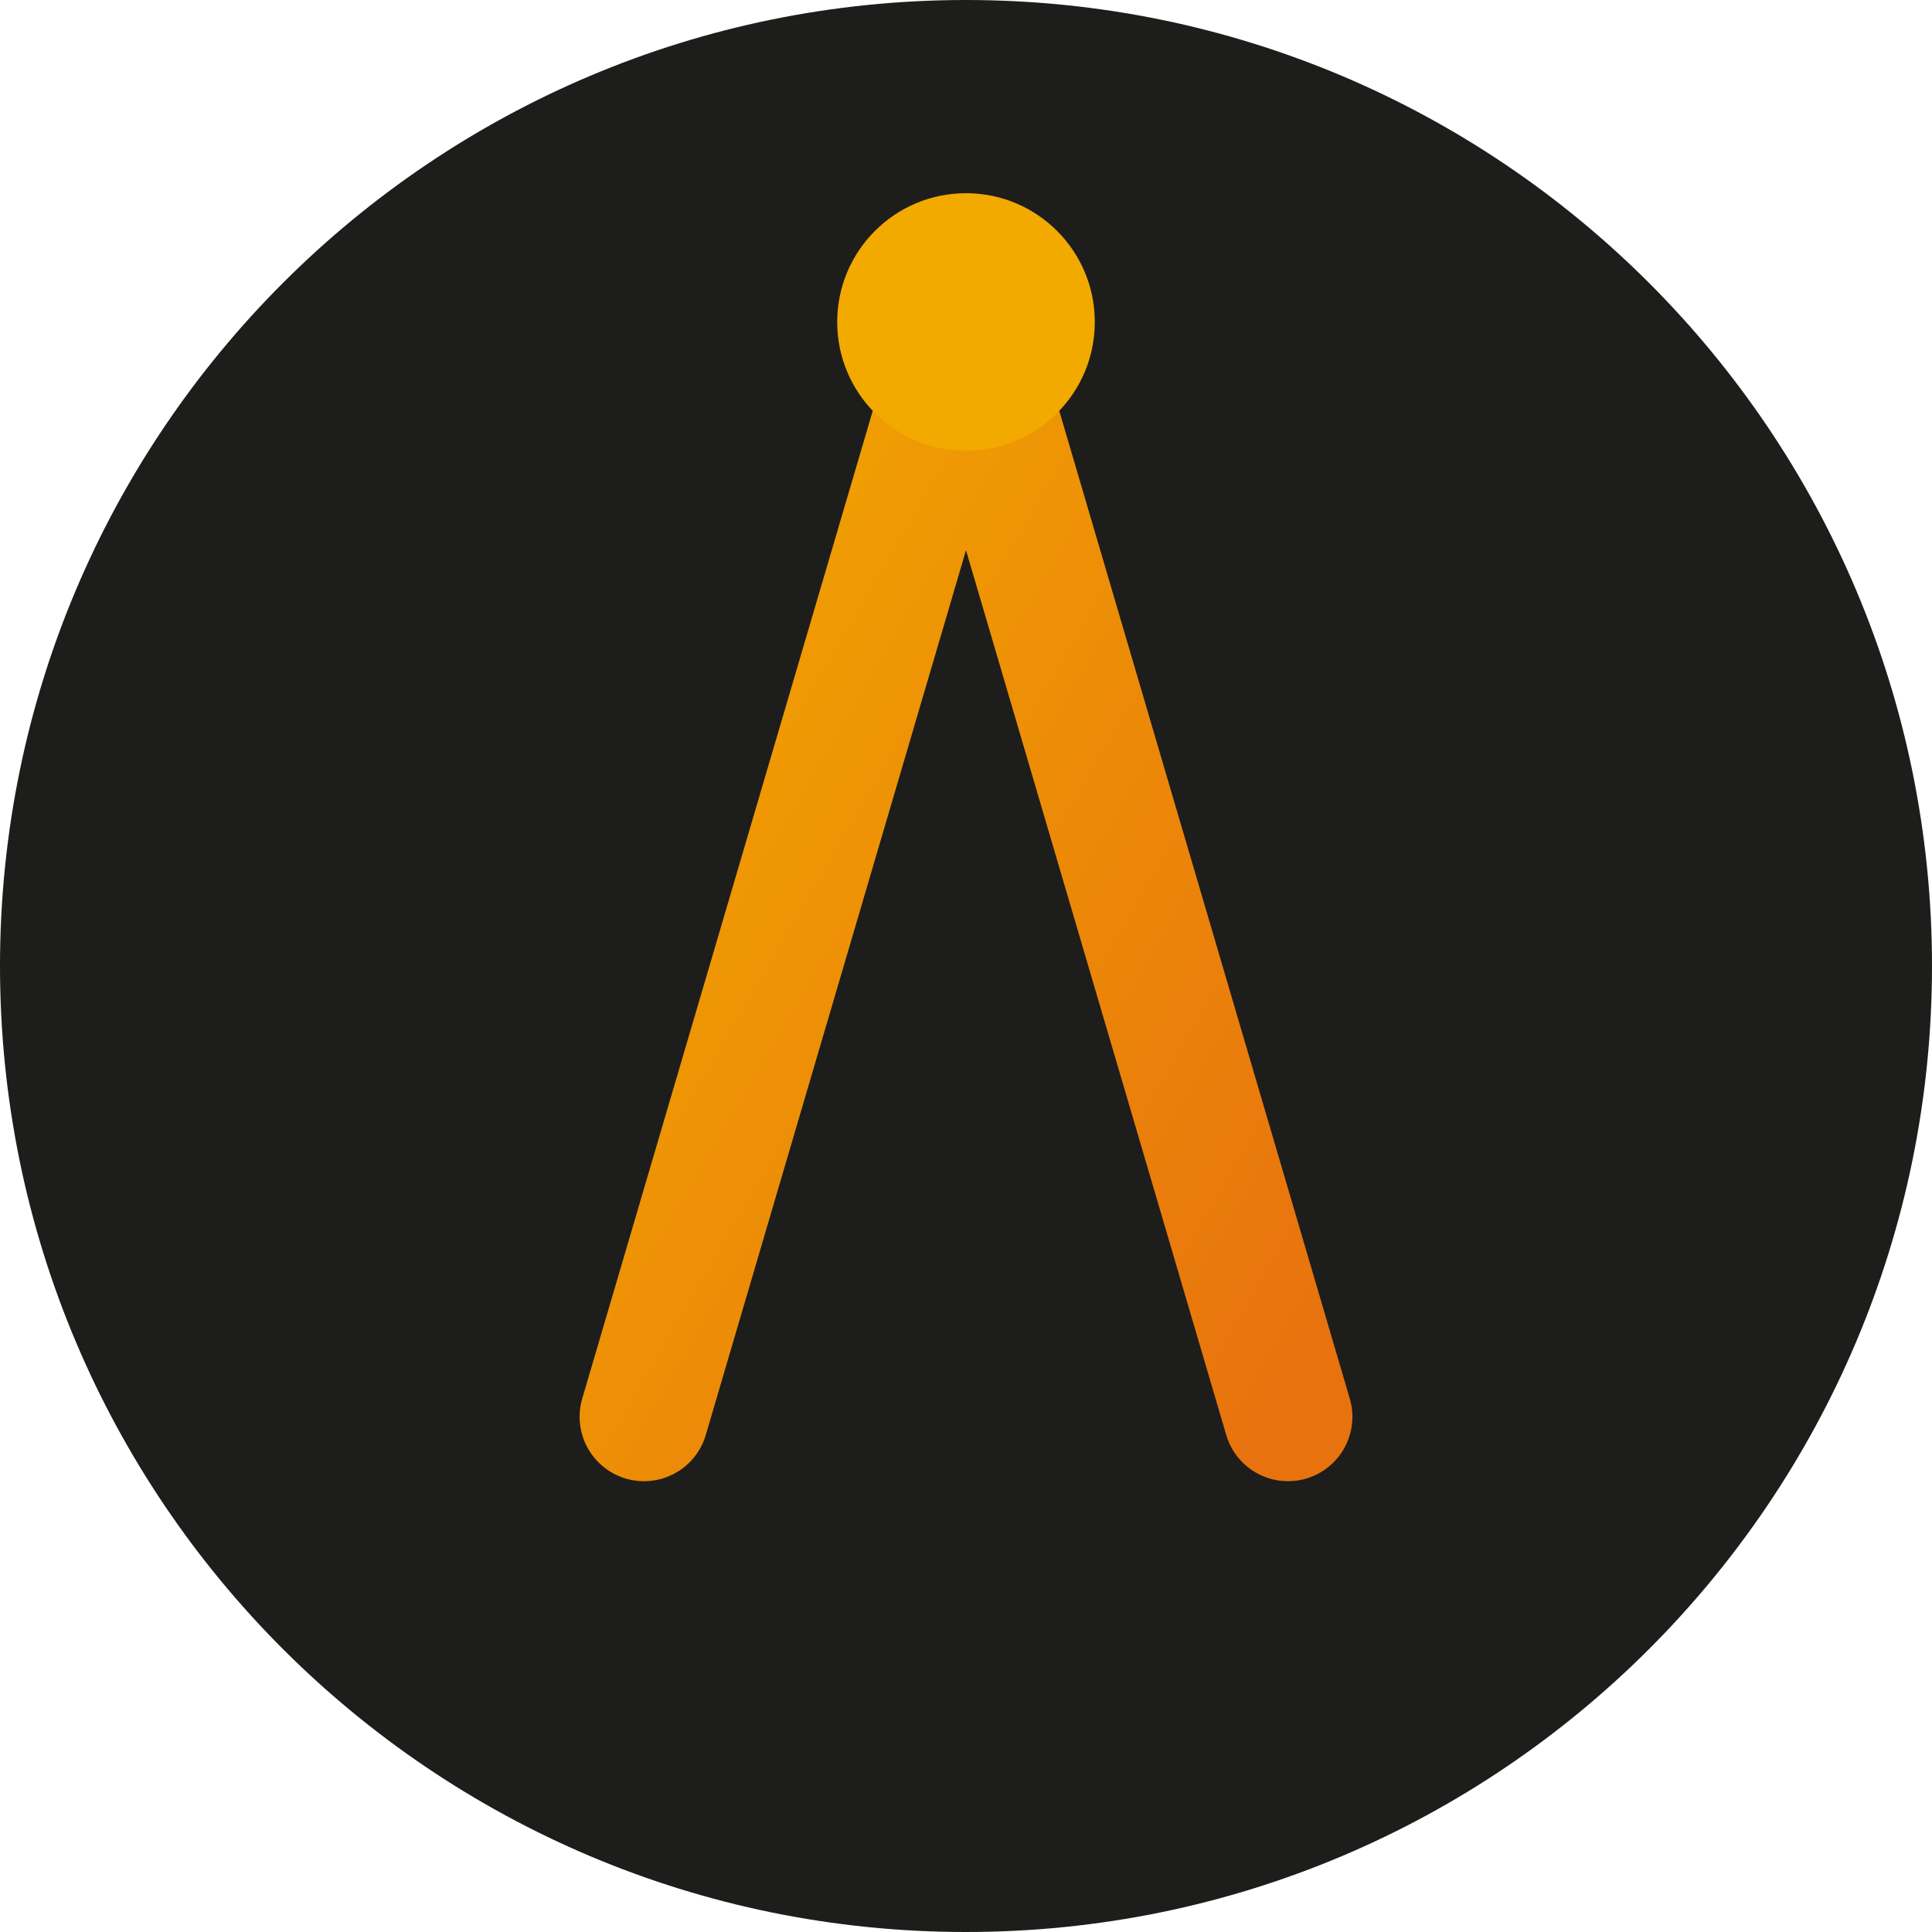
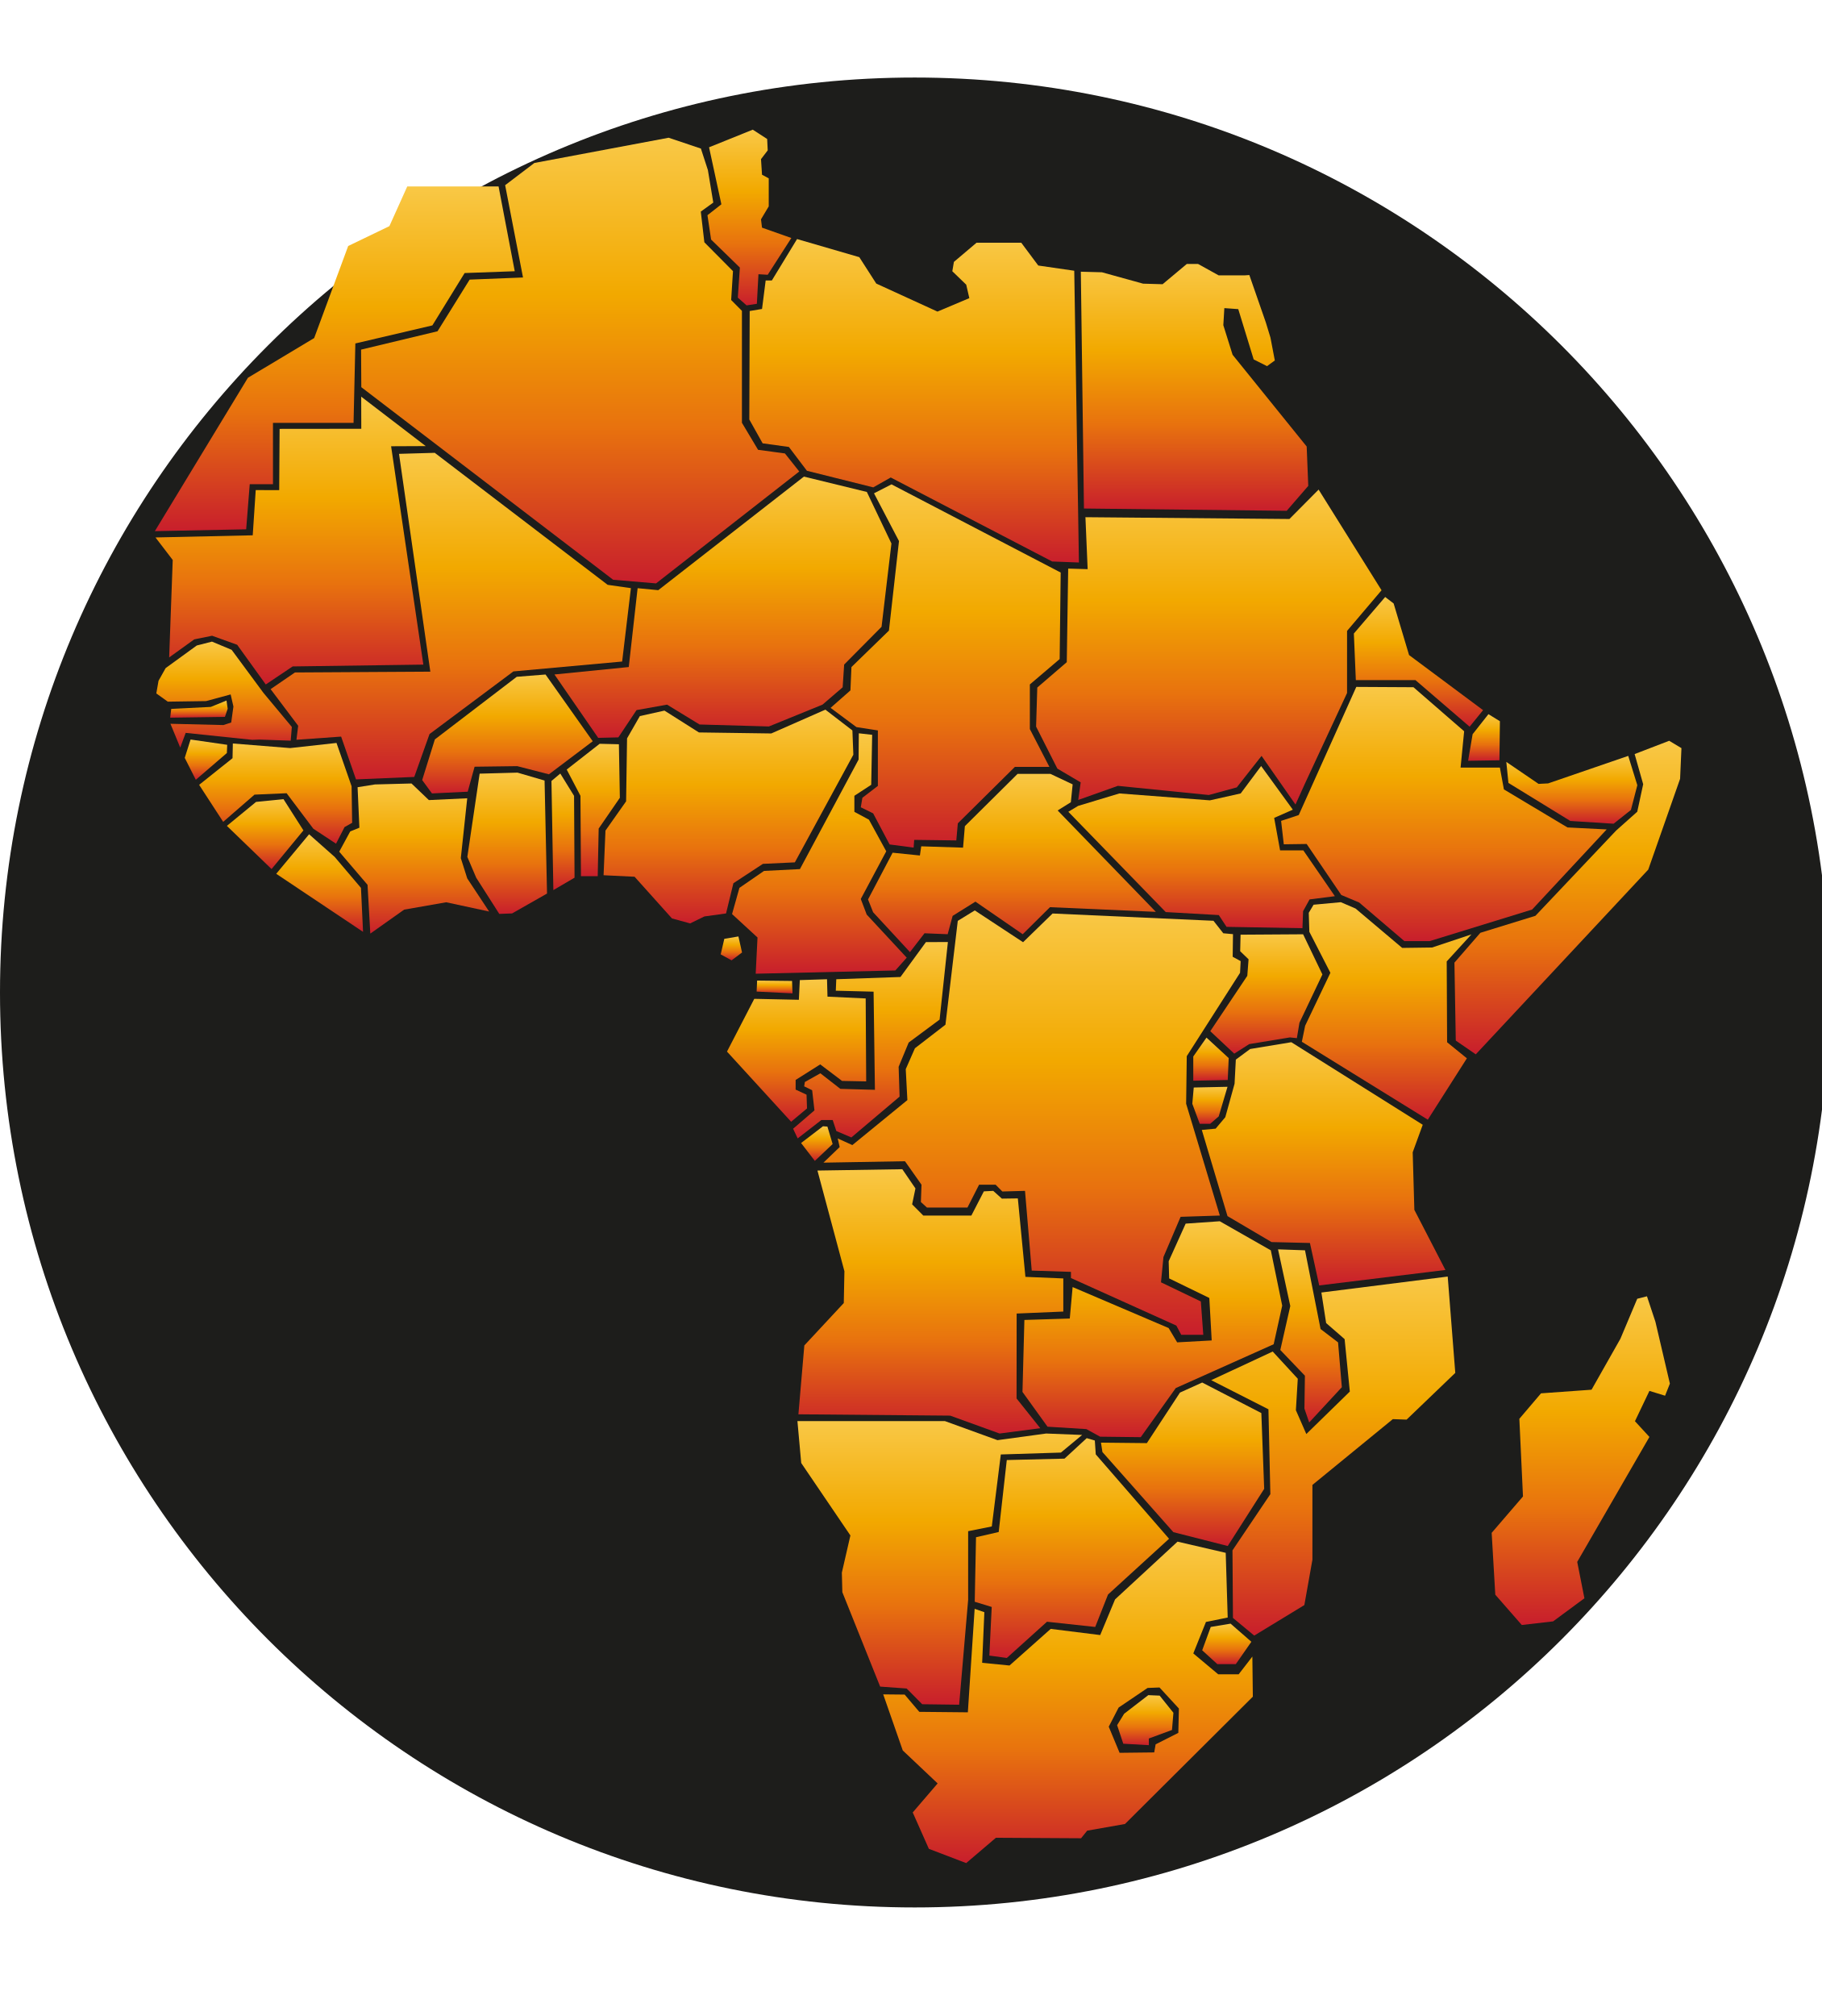
- <svg xmlns="http://www.w3.org/2000/svg" viewBox="0 0 60 60">
+ <svg xmlns="http://www.w3.org/2000/svg" viewBox="330 400 235 260">
  <defs>
-     <linearGradient id="fg1" x1="0%" y1="0%" x2="100%" y2="100%">
-       <stop offset="0%" stop-color="#F2A900" />
-       <stop offset="100%" stop-color="#E8720E" />
+     <linearGradient id="favSunset" x1="0%" y1="0%" x2="0%" y2="100%">
+       <stop offset="0%" stop-color="#F9C846" />
+       <stop offset="35%" stop-color="#F2A900" />
+       <stop offset="65%" stop-color="#E8720E" />
+       <stop offset="100%" stop-color="#C81E2C" />
    </linearGradient>
  </defs>
-   <circle cx="30" cy="30" r="30" fill="#1D1D1B" />
-   <path d="M20 44L30 10l10 34" stroke="url(#fg1)" stroke-width="4" stroke-linecap="round" stroke-linejoin="round" fill="none" />
-   <path d="M23 30h14" stroke="url(#fg1)" stroke-width="4" stroke-linecap="round" />
-   <circle cx="30" cy="10" r="4" fill="#F2A900" />
+   <circle cx="448" cy="528" r="118" fill="#1D1D1B" />
+   <g fill="url(#favSunset)" transform="translate(448,528) scale(1.18) translate(-448,-528)">
+     <path id="_somaliland" d="M512.674,502.797l3.526,2.403l1.046-0.052l8.757-3.008l0.994,3.206l-0.701,2.706l-1.893,1.503l-4.729-0.302l-6.769-4.158L512.674,502.797L512.674,502.797z" />
+     <g id="ao">
+       <path class="mainland" d="M437.366,547.461l2.948,11.003l-0.069,3.478l-4.313,4.633l-0.647,7.527l16.597,0.147l5.395,1.954l4.45-0.58l-2.594-3.251l0.01-9.282l5.101-0.217v-3.621l-4.142-0.172l-0.829-8.575l-1.746,0.024l-0.943-0.848l-1.027,0.054l-1.365,2.646h-5.255l-1.22-1.227l0.363-1.738l-1.436-2.101L437.366,547.461L437.366,547.461z" />
+       <path d="M435.577,544.453l1.504,1.953l1.945-1.842l-0.571-1.909l-0.483-0.035L435.577,544.453L435.577,544.453z" />
+     </g>
+     <path id="bf" d="M404.493,493.496l3.146-0.25l5.16,7.295l-4.789,3.613l-3.466-0.892l-4.66,0.062l-0.752,2.73l-3.907,0.19l-1.071-1.461l1.385-4.442L404.493,493.496L404.493,493.496z" />
+     <path id="bi" d="M478.504,538.385l3.691-0.078l-0.959,3.232l-0.935,0.812h-1.142l-0.812-2.187L478.504,538.385L478.504,538.385z" />
+     <path id="bj" d="M411.512,515.288h1.833l0.104-5.204l2.315-3.363l-0.104-5.852l-2.102-0.052l-3.604,2.816l1.504,2.87L411.512,515.288L411.512,515.288z" />
+     <path id="bw" d="M454.56,594.589l1.858,0.57l-0.26,5.314l1.911,0.26l4.391-3.959l5.273,0.57l1.399-3.545l6.673-6.095l-8.013-9.223l-0.104-1.514l-0.883-0.26l-2.43,2.24l-6.31,0.154l-0.884,7.866l-2.479,0.57L454.56,594.589L454.56,594.589z" />
+     <path id="cd" d="M438.023,546.597l8.912-0.155l1.808,2.567l-0.069,1.893l0.665,0.605h4.426l1.271-2.499h1.808l0.734,0.742l2.479-0.069l0.735,8.714l4.287,0.139v0.675l11.521,5.195l0.536,1.012h2.411l-0.268-3.648l-4.356-2.092l0.269-2.766l1.876-4.392l4.287-0.139l-3.683-12.224l0.068-5.195l5.826-9.11l0.068-1.278l-0.874-0.477l0.035-2.472l-1.062-0.095l-1.072-1.366l-17.59-0.795l-3.226,3.138l-5.28-3.475l-1.858,1.141l-1.348,11.35l-3.337,2.575l-1.003,2.283l0.179,3.381l-6.017,4.918l-1.6-0.726l0.216,0.94L438.023,546.597L438.023,546.597z" />
+     <path id="cf" d="M443.452,519.229l4.028,4.356l1.59-2.057l2.532,0.104l0.544-2.006l2.49-1.556l5.169,3.562l2.982-2.956l11.574,0.51l-10.736-11.082l1.443-0.897l0.198-1.954l-2.438-1.149h-3.58l-5.766,5.715l-0.197,2.351l-4.573-0.146l-0.146,1.003l-2.982-0.305l-2.688,5.108L443.452,519.229L443.452,519.229z" />
+     <path id="cg" d="M439.424,526.551l-0.052,1.255l4.131,0.104l0.146,10.728l-3.777-0.104l-2.187-1.703l-1.693,0.951l-0.078,0.476l0.873,0.423l0.251,2.204l-2.334,2.006l0.501,1.057l2.585-2.006h1.244l0.396,1.2l1.644,0.7l5.271-4.46l-0.104-3.259l1.099-2.653l3.38-2.507l0.907-8.479l-2.402,0.009l-2.783,3.812L439.424,526.551L439.424,526.551z" />
+     <path id="ci" d="M388.484,521.562l3.697-2.617l4.6-0.806l4.693,1.013l-2.395-3.622l-0.701-2.213l0.701-6.544l-4.192,0.198l-1.9-1.814l-3.994,0.104l-1.901,0.304l0.198,4.425l-1.002,0.406l-1.203,2.215l3.095,3.62L388.484,521.562L388.484,521.562z" />
+     <path id="cm" d="M428.031,519.428l2.783,2.561l-0.199,3.959l15.266-0.354l1.245-1.399l-4.375-4.711l-0.648-1.703l2.784-5.212l-1.893-3.458l-1.591-0.855v-1.755l1.841-1.202l0.104-5.463l-1.46-0.164l-0.024,2.87l-6.414,11.972l-3.925,0.199l-2.688,1.85L428.031,519.428L428.031,519.428z" />
+     <path id="dj" d="M508.991,499.771l-0.493,2.903l3.424-0.052l0.052-4.271l-1.253-0.77L508.991,499.771L508.991,499.771z" />
+     <path id="dz" d="M424.625,435.764l-3.526-1.186l-14.677,2.758l-3.198,2.429l1.953,10.088l-5.835,0.233l-3.509,5.646l-8.359,2.005l0.025,4.105l27.532,21.048l4.692,0.398l15.654-12.231l-1.565-1.971l-2.938-0.398l-1.764-2.955V453.5l-1.177-1.184l0.199-3.155l-3.13-3.155l-0.389-3.354l1.366-0.986l-0.59-3.553L424.625,435.764L424.625,435.764z" />
+     <path id="eg" d="M466.16,449.222l2.308,0.062l4.495,1.244l2.135,0.061l2.646-2.213h1.234l2.249,1.245h2.845l0.51-0.035l1.798,5.17l0.51,1.668l0.477,2.498l-0.85,0.622l-1.461-0.734l-1.686-5.498l-1.521-0.111l-0.111,1.867l1.012,3.232l8.1,10.027l0.173,4.305l-2.359,2.723l-22.163-0.251L466.16,449.222L466.16,449.222z" />
+     <path id="er" d="M496.224,493.859l-0.216-5.093l3.423-3.992l0.926,0.709l1.686,5.637l8.091,6.023l-1.47,1.808l-5.922-5.091L496.224,493.859L496.224,493.859z" />
+     <path id="et" d="M489.982,508.606l6.292-14.005l6.25,0.035l5.541,4.814l-0.39,3.968h4.296l0.44,2.386l6.95,4.157l4.286,0.217l-8.15,8.756l-11.194,3.449h-2.773l-4.944-4.219l-1.953-0.82l-3.786-5.576l-2.499,0.035l-0.294-2.559L489.982,508.606L489.982,508.606z" />
+     <path id="ga" d="M435.438,526.646l-0.104,2.151l-4.875-0.104l-2.982,5.766l7.012,7.667l1.736-1.453l-0.052-1.503l-1.192-0.554v-1.057l2.688-1.701l2.387,1.807l2.638,0.052l-0.054-9.067l-4.176-0.196l-0.052-1.903L435.438,526.646L435.438,526.646z" />
+     <path id="gh" d="M399.091,513.179l0.968,2.273l2.524,3.959l1.4-0.052l3.819-2.171l-0.268-12.354l-2.957-0.864l-4.141,0.112L399.091,513.179L399.091,513.179z" />
+     <path id="gm" d="M366.719,497.006l-0.111,0.959l5.98-0.086l0.304-0.891l-0.13-0.898l-1.721,0.7L366.719,497.006L366.719,497.006z" />
+     <path id="gn" d="M369.77,505.304l2.629,4.046l3.423-2.974l3.511-0.155l2.922,3.881l2.48,1.635l0.933-1.816l0.83-0.466l-0.061-3.993l-1.65-4.737l-5.065,0.562l-6.267-0.501l-0.034,1.606L369.77,505.304L369.77,505.304z" />
+     <g id="gq">
+       <path d="M427.184,522.134l-0.396,1.703l1.191,0.648l1.143-0.855l-0.397-1.755L427.184,522.134L427.184,522.134z" />
+       <path d="M430.771,526.697l-0.054,1.202l3.924,0.198l-0.052-1.356L430.771,526.697L430.771,526.697z" />
+     </g>
+     <path id="gw" d="M368.196,502.356l1.211,2.395l3.396-2.922l0.035-0.899l-4.003-0.579L368.196,502.356L368.196,502.356z" />
+     <path id="ke" d="M491.142,521.365l2.3,4.484l-2.759,5.783l-0.361,1.754l13.77,8.516l4.271-6.708l-2.161-1.754l-0.043-8.835l2.705-2.956l-4.313,1.435l-3.259,0.044l-5.1-4.305l-1.608-0.692l-2.98,0.276l-0.526,0.883L491.142,521.365L491.142,521.365z" />
+     <path id="lr" d="M378.198,515.027l9.491,6.345l-0.227-4.805l-2.869-3.38l-2.801-2.481L378.198,515.027L378.198,515.027z" />
+     <path id="ls" d="M470.896,606.829l2.637-2.032l1.245,0.053l1.503,1.875l-0.155,1.877l-2.533,0.934v0.728l-2.792-0.156l-0.674-2.031L470.896,606.829L470.896,606.829z" />
+     <path id="ly" d="M429.958,453.518l1.35-0.225l0.397-3.112h0.674l2.758-4.528l6.804,1.979l1.856,2.887l6.69,3.062l3.482-1.47l-0.338-1.471l-1.521-1.469l0.173-1.021l2.473-2.093h4.894l1.856,2.489l3.934,0.57l0.511,31.889l-2.922-0.112l-17.651-9.181l-1.91,1.081l-7.253-1.814l-1.971-2.603l-2.87-0.397l-1.458-2.603L429.958,453.518L429.958,453.518z" />
+     <path id="ma" d="M402.505,439.903h-9.982l-1.954,4.339l-4.504,2.17l-3.719,10.062l-7.243,4.341l-10.174,16.761l9.983-0.199l0.389-4.927h2.541v-6.708h8.81l0.196-8.679l8.42-1.972l3.526-5.723l5.48-0.198L402.505,439.903L402.505,439.903z" />
+     <path id="mg" d="M526.988,561.474l-1.842,4.374l-3.154,5.566l-5.523,0.396l-2.369,2.783l0.397,8.488l-3.423,3.977l0.396,6.761l2.897,3.311l3.423-0.396l3.423-2.524l-0.787-3.977l7.894-13.657l-1.582-1.72l1.582-3.312l1.711,0.526l0.526-1.322l-1.582-6.76l-0.924-2.784L526.988,561.474L526.988,561.474z" />
+     <path id="ml" d="M377.584,494.845l2.662-1.823l14.799-0.087l-3.423-23.806l3.907-0.112l18.903,14.428l2.541,0.362l-0.959,8.021l-11.886,1.08l-9.171,6.847l-1.669,4.686l-6.37,0.269l-1.625-4.677l-4.884,0.346l0.189-1.53L377.584,494.845L377.584,494.845z" />
+     <path id="mr" d="M364.998,478.266l1.885,2.463l-0.389,10.65l2.74-1.972l1.952-0.397l2.741,0.985l3.128,4.34l2.939-1.971l14.288-0.199l-3.526-23.866l3.786-0.018l-7.054-5.402l0.009,3.51l-8.93,0.01l-0.043,6.698l-2.567-0.009l-0.328,4.944L364.998,478.266L364.998,478.266z" />
+     <path id="mw" d="M487.968,567.074l2.689,2.81l-0.053,3.597l0.52,1.514l3.57-3.855l-0.414-4.899l-1.912-1.46l-1.701-8.603l-2.949-0.104l1.34,6.196L487.968,567.074L487.968,567.074z" />
+     <path id="mz" d="M482.791,596.359l2.326,1.928l5.479-3.335l0.881-4.953v-8.178l8.791-7.191l1.506,0.053l5.322-5.107l-0.828-10.529l-13.81,1.743l0.519,3.338l2.02,1.757l0.57,5.731l-4.756,4.642l-1.141-2.603l0.207-3.44l-2.74-2.973l-6.725,3.13l6.258,3.182l0.209,9.274l-4.141,6.146L482.791,596.359L482.791,596.359z" />
+     <path id="na" d="M444.221,603.863l2.897,0.208l1.702,1.72l4.037,0.052l0.984-11.462v-7.503l2.585-0.52l0.986-7.867l6.569-0.206l2.323-1.927l-3.933-0.156l-5.325,0.726l-5.739-2.082h-16.13l0.415,4.58l5.376,7.918l-0.934,4.062l0.053,2.136L444.221,603.863L444.221,603.863z" />
+     <path id="ne" d="M413.396,500.17l2.204-0.053l1.988-2.981l3.336-0.597l3.553,2.17l7.58,0.216l5.861-2.386l2.204-1.894l0.164-2.489l4.088-4.123l1.08-9.104l-2.688-5.636l-6.88-1.677l-15.923,12.413l-2.256-0.217l-0.969,8.617l-8.124,0.813L413.396,500.17L413.396,500.17z" />
+     <path id="ng" d="M413.984,515.185l3.389,0.164l4.088,4.557l1.987,0.544l1.558-0.761l2.367-0.328l0.805-3.303l3.225-2.117l3.492-0.163l6.396-11.766l-0.104-2.653l-2.955-2.273l-5.913,2.603l-7.909-0.111l-3.77-2.386l-2.688,0.596l-1.4,2.438l-0.104,6.88l-2.256,3.198L413.984,515.185L413.984,515.185z" />
+     <path id="rw" d="M479.896,532.931l2.429,2.238l-0.104,2.396l-3.769,0.077v-2.646L479.896,532.931L479.896,532.931z" />
+     <path id="sd" d="M466.144,505.035l-2.55-1.504l-2.325-4.59l0.13-4.271l3.224-2.772l0,0l0.155-10.228l2.127,0.062l-0.242-5.68l22.302,0.198l3.189-3.215l6.881,11.004l-3.77,4.442v6.785l-4.599,9.891l-1.04,2.3l-3.709-5.316l-2.708,3.441l-3.059,0.834l-9.941-1l-4.333,1.541L466.144,505.035z" />
+     <path id="sl" d="M372.804,509.79l4.884,4.72l3.483-4.227l-2.179-3.415l-3,0.303L372.804,509.79L372.804,509.79z" />
+     <path id="sn" d="M372.424,498.771l-5.792-0.141l0,0l1.072,2.603l0.596-1.607l7.271,0.761l0.806-0.028l3.405,0.12l0.121-1.504l-3.111-3.733l-3.467-4.693l-2.152-0.898l-1.661,0.424l0,0l-3.405,2.472l-0.776,1.384l-0.242,1.383l1.253,0.899l4.185-0.061l2.688-0.728l0.303,1.322l-0.241,1.746L372.424,498.771z" />
+     <path id="so" d="M526.703,501.941l3.777-1.452l1.34,0.804l-0.147,3.354l-3.482,9.923l-18.854,20.19l-2.187-1.503l-0.147-8.521l2.835-3.26l6.018-1.857l8.824-9.318l2.31-2.058l0.647-3.008L526.703,501.941L526.703,501.941z" />
+     <path id="ss" d="M489.336,508.019l-2.04,0.898l0.647,3.553h2.542l3.448,5.004l-2.767,0.354l-0.709,1.288l-0.069,1.857l-8.298-0.146l-0.848-1.288l-5.8-0.328l-10.649-10.962l1.063-0.64l4.517-1.364l9.897,0.754l3.366-0.754l2.235-2.996L489.336,508.019z" />
+     <path id="sz" d="M482.531,596.983l-2.169,0.361l-0.935,2.552l1.659,1.513h2.015l1.702-2.446L482.531,596.983L482.531,596.983z" />
+     <path id="td" d="M440.971,494.983l0.112-2.552l4.098-3.983l1.099-9.785l-2.731-5.221l1.911-0.979l18.498,9.639l-0.113,9.456l-3.259,2.775v4.875l2.136,4.132h-3.77l-6.24,6.173l-0.165,1.867l-4.605-0.061l-0.061,0.846l-2.628-0.345l-1.798-3.397l-1.351-0.666l0.174-1.037l1.693-1.297v-6.066l-2.343-0.363l-2.826-2.102L440.971,494.983L440.971,494.983L440.971,494.983z" />
+     <path id="tg" d="M408.495,516.81l2.316-1.356l-0.053-8.946l-1.504-2.438l-0.967,0.812L408.495,516.81L408.495,516.81z" />
+     <path id="tn" d="M425.516,435.624l4.78-1.927l1.572,1.02l0.061,1.244l-0.734,0.959l0.111,1.703l0.735,0.396v3.061l-0.847,1.418l0.111,0.908l3.207,1.132l-2.584,4.02l-1.012-0.061l-0.173,3.232l-1.124,0.174l-0.959-0.849l0.225-3.284l-3.146-3.061l-0.397-2.662l1.521-1.192L425.516,435.624L425.516,435.624z" />
+     <path id="tz" d="M492.22,560.017l13.797-1.69l-3.395-6.569l-0.182-6.292l1.098-3.009l-14.367-9.023l-4.502,0.743l-1.564,1.158l-0.139,2.637l-1.012,3.656l-1.055,1.253l-1.514,0.141l2.809,9.418l4.816,2.838l4.195,0.1L492.22,560.017z" />
+     <path id="ug" d="M480.311,532.23l2.619,2.454l1.643-1.045l4.442-0.728l0.762,0.079l0.284-1.688l2.508-5.272l-2.109-4.392l-6.837,0.044l-0.043,1.808l0.917,0.882l-0.139,1.807L480.311,532.23L480.311,532.23z" />
+     <path id="za" d="M476.731,588.02l-6.829,6.311l-1.625,3.898l-5.411-0.674l-4.503,4.002l-2.991-0.294l0.241-5.531l-1.062-0.372l-0.743,11.314l-5.308-0.052l-1.6-1.886l-2.344-0.024l2.137,6.129l3.812,3.604l-2.723,3.172l1.764,3.977l4.08,1.558l3.25-2.767l9.311,0.053l0.667-0.83l4.132-0.728l13.978-13.917l-0.053-4.382l-1.495,1.937h-2.238l-2.723-2.282l1.383-3.44l2.378-0.482l-0.217-7.071L476.731,588.02L476.731,588.02z M473.455,604.011l1.306-0.052l2.118,2.299l-0.061,2.662l-2.481,1.253l-0.155,0.883l-3.785,0.043l-1.186-2.853l1.081-2.092L473.455,604.011L473.455,604.011z" />
+     <path id="zm" d="M459.78,571.656l2.739,3.802l4.244,0.261l1.504,0.829l4.443,0.053l3.829-5.367l10.702-4.789l0.934-4.219l-1.244-6.043l-5.584-3.181l-3.727,0.26l-1.857,4.114l0.053,1.876l4.391,2.136l0.26,4.642l-3.775,0.208l-0.935-1.564l-10.495-4.479l-0.311,3.44l-4.962,0.155L459.78,571.656L459.78,571.656z" />
+     <path id="zw" d="M468.52,578.226l7.755,8.757l5.946,1.513l3.984-6.248l-0.312-8.281l-6.465-3.337l-2.431,1.098l-3.62,5.524l-5.014-0.053L468.52,578.226L468.52,578.226z" />
+   </g>
</svg>
